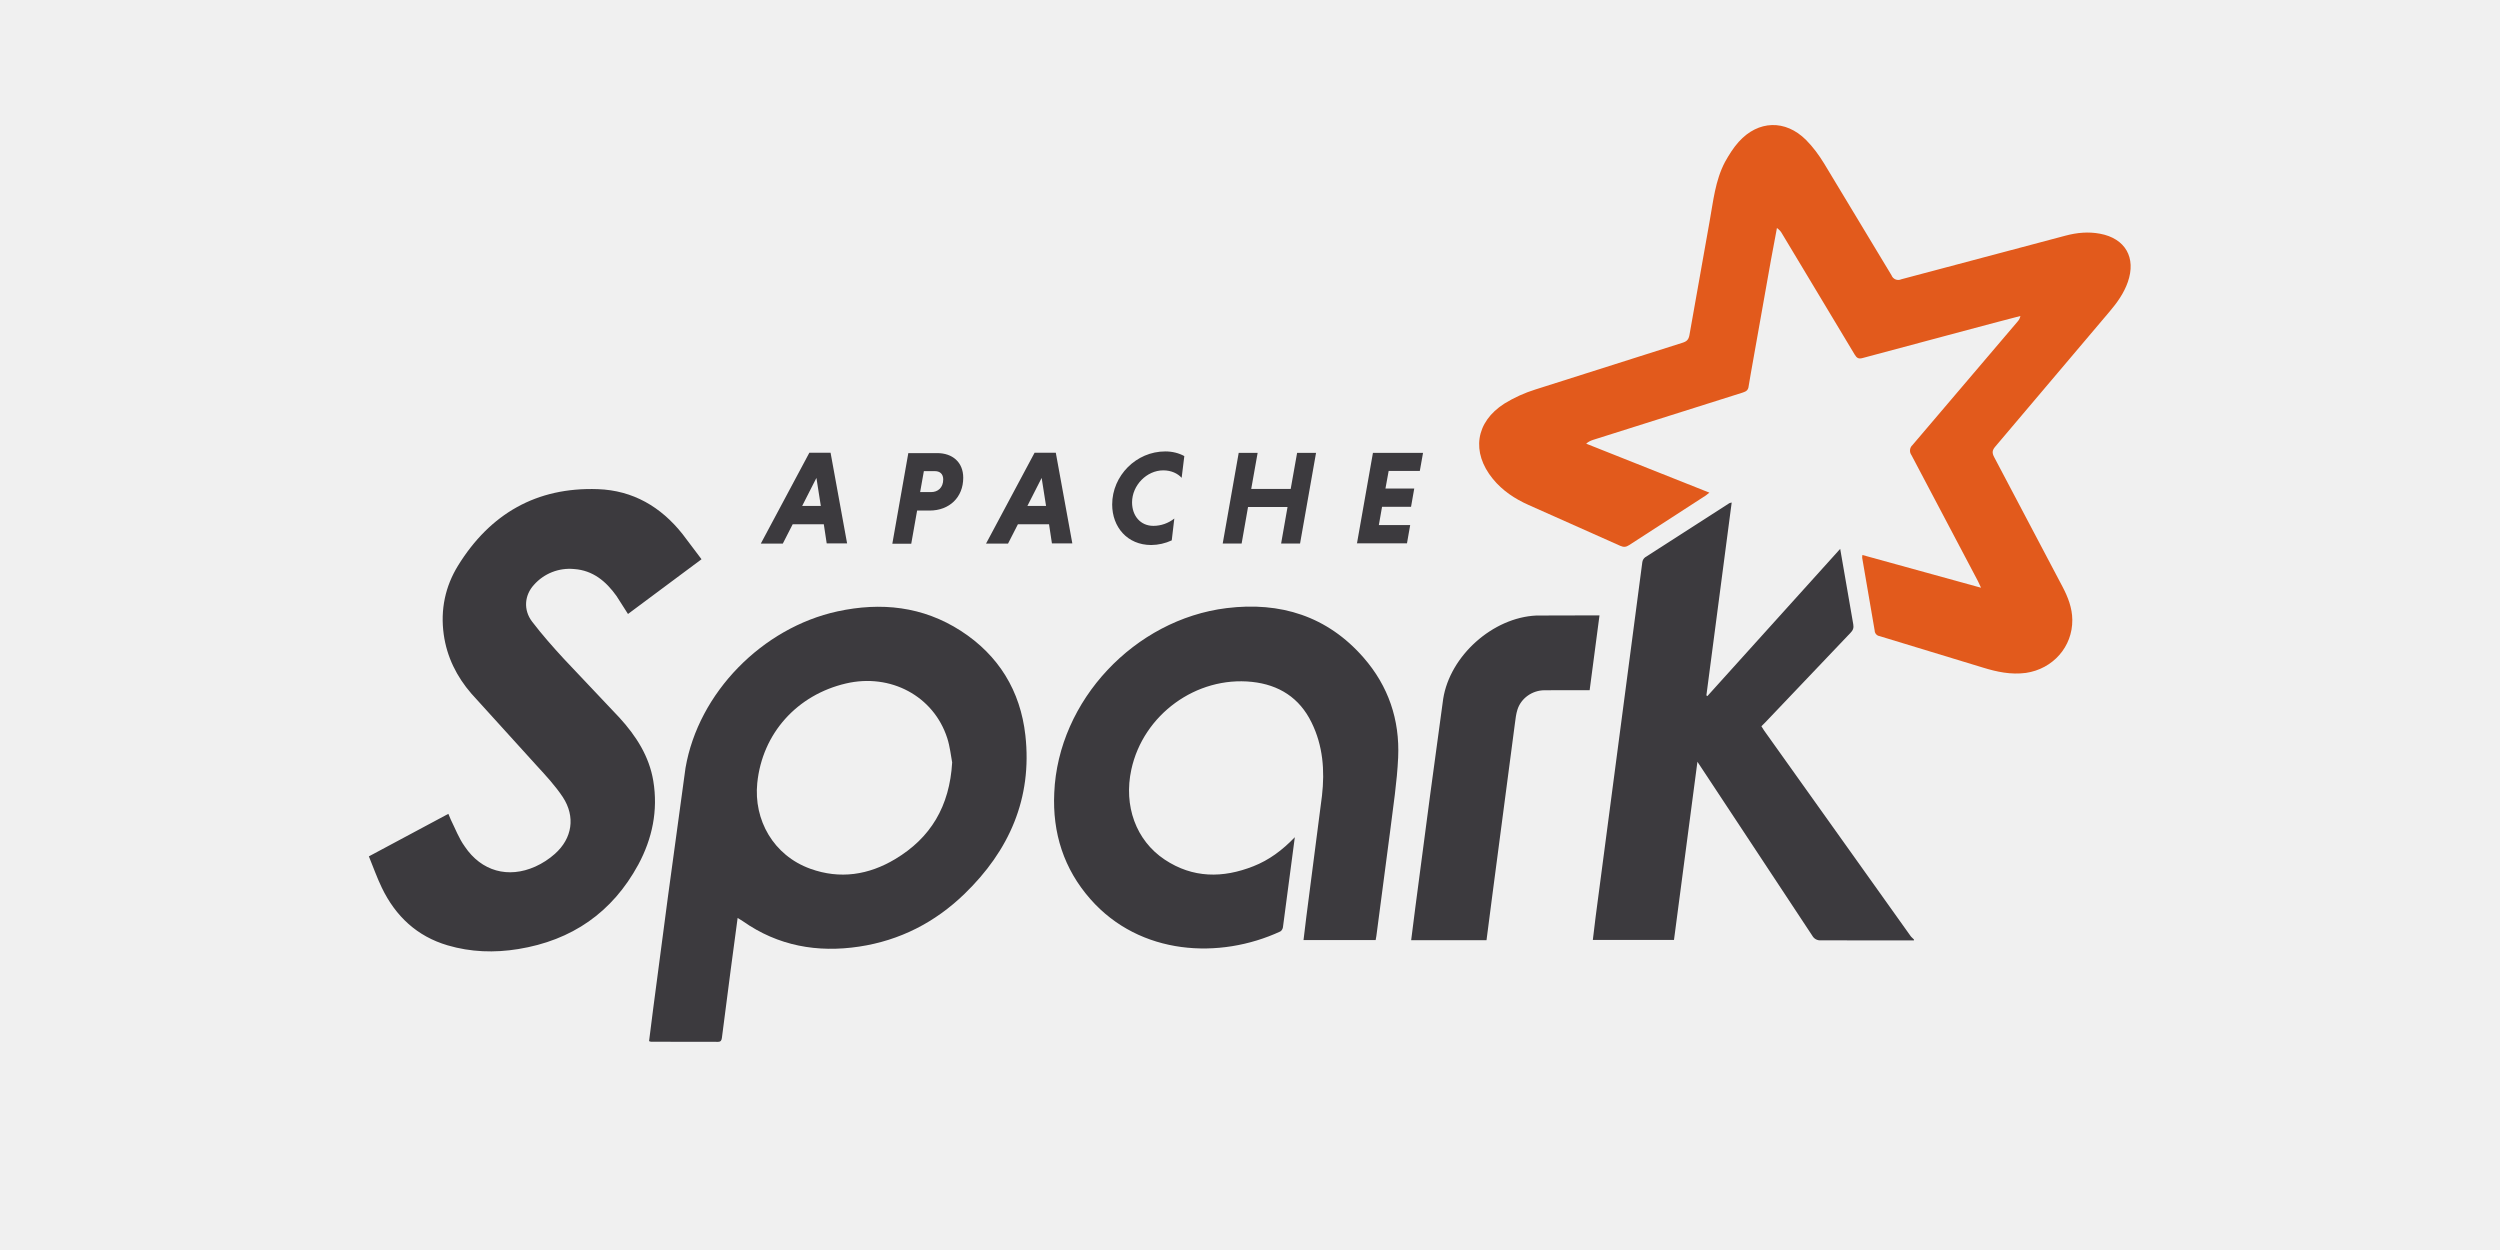
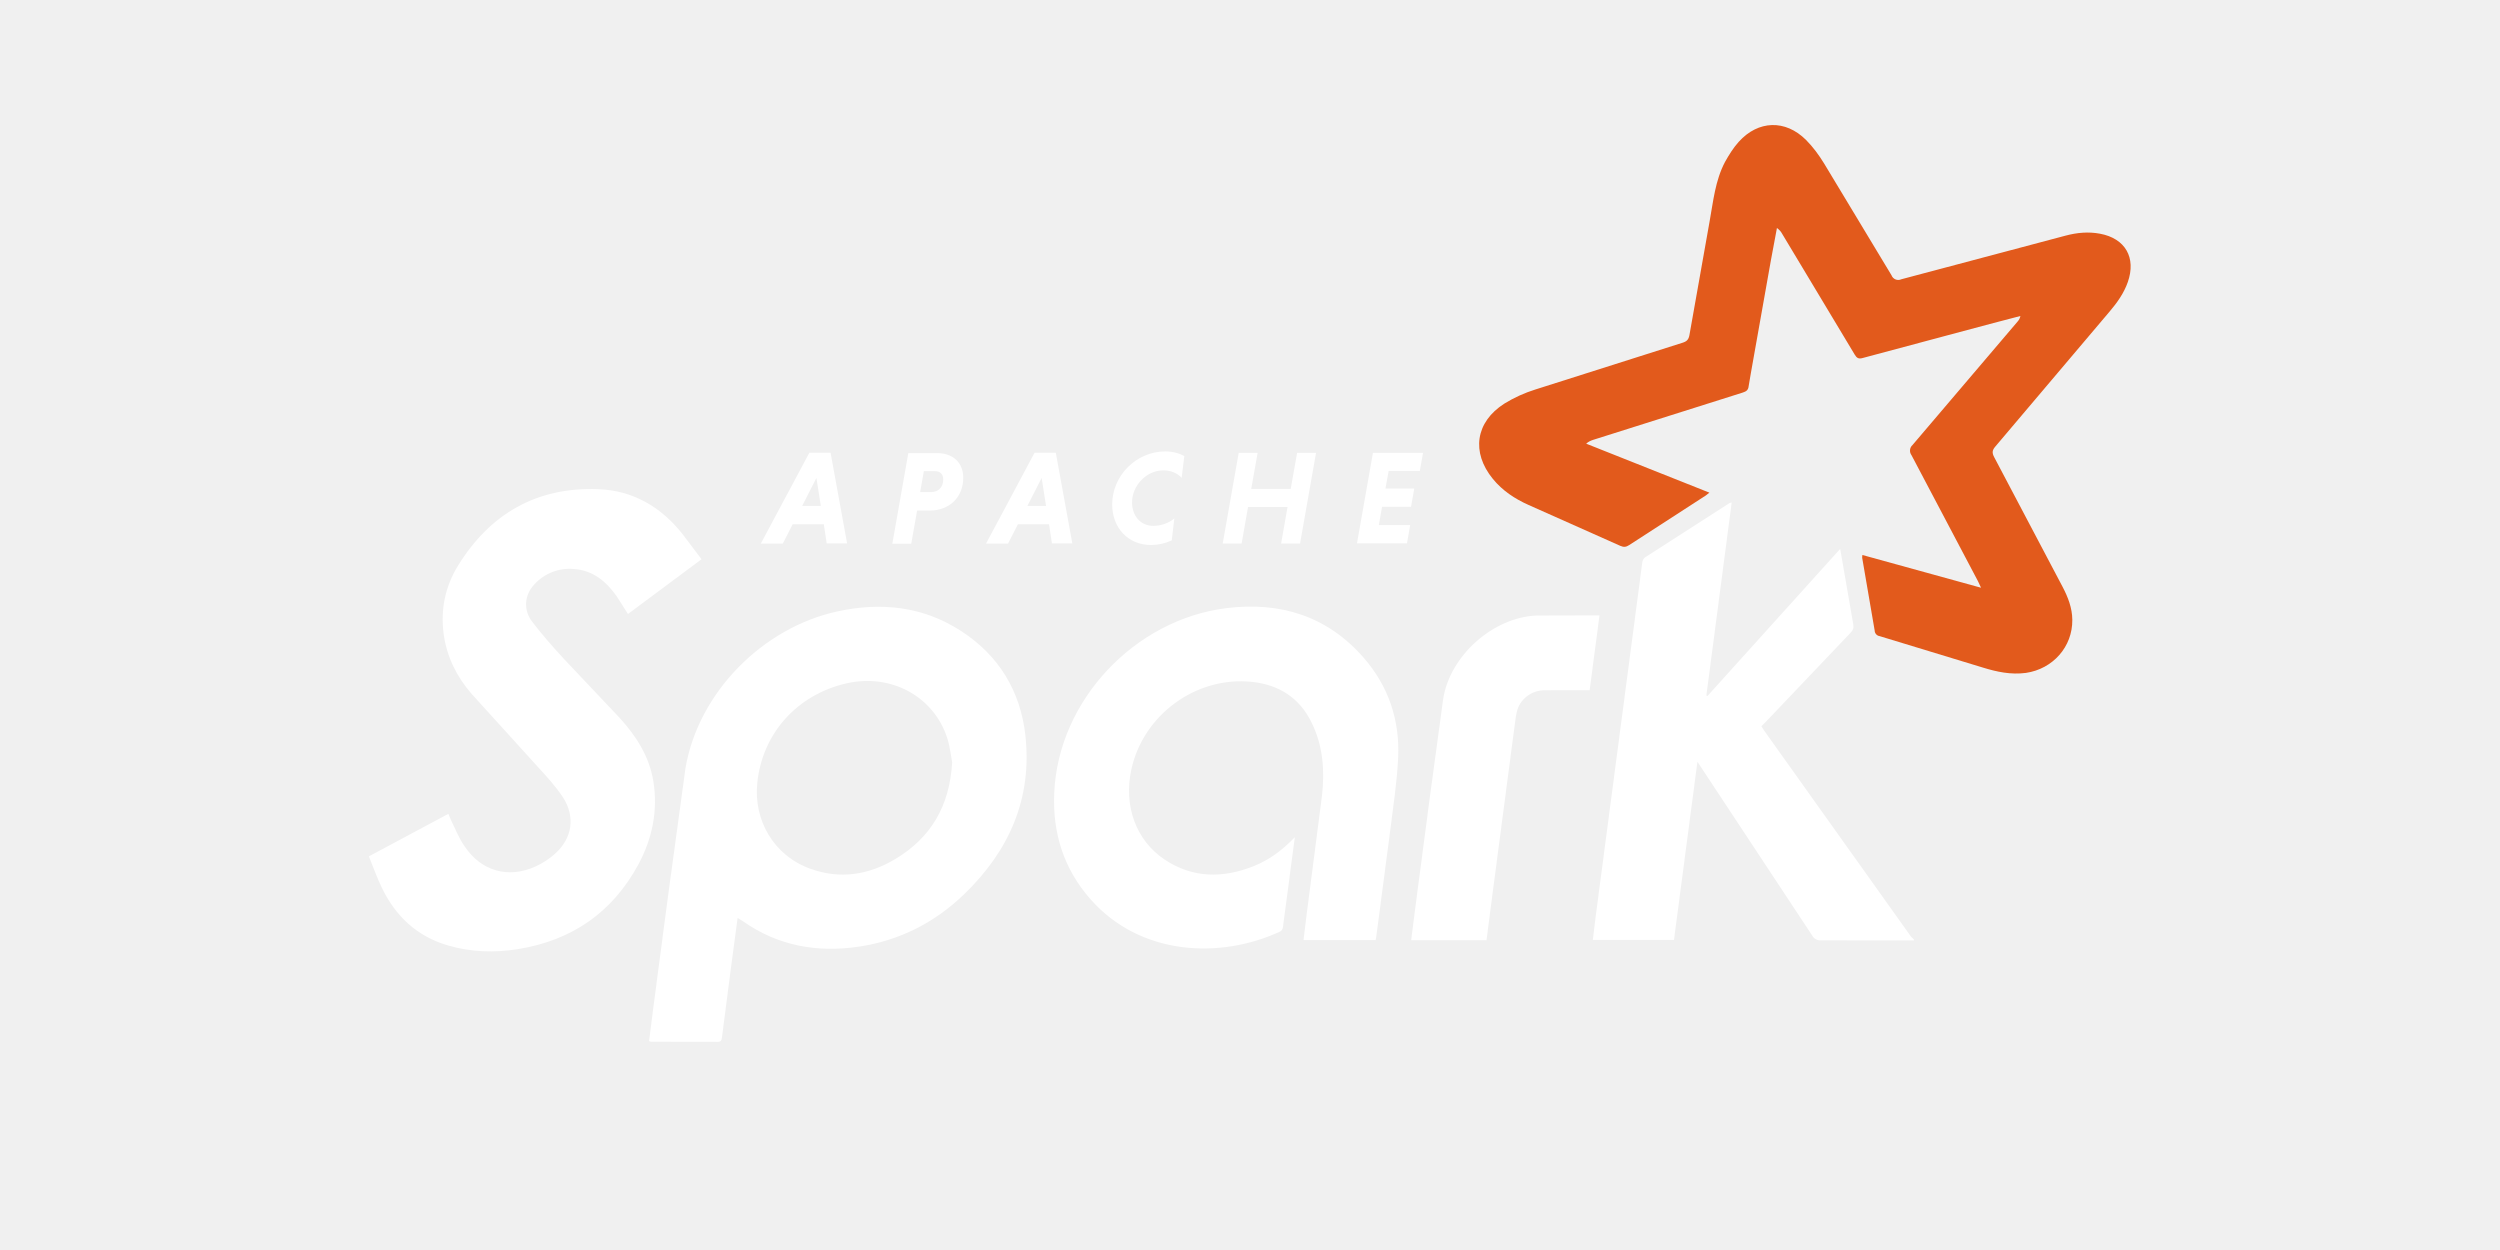
<svg xmlns="http://www.w3.org/2000/svg" xmlns:xlink="http://www.w3.org/1999/xlink" viewBox="-7.872 -3.87 124.764 62.137" height="60" width="120">
  <g fill-rule="evenodd">
    <path d="M90.988 25.327l-.152-.322-3.313-6.28a.38.38 0 0 1 .055-.514l5.24-6.157a.57.57 0 0 0 .14-.277l-1.53.4-6.352 1.7c-.197.053-.287-.005-.385-.168L81.07 7.68a.82.82 0 0 0-.263-.293l-.3 1.605-1.007 5.67-.104.613c-.017.195-.117.267-.293.323l-7.482 2.365c-.1.035-.216.08-.334.186l6.15 2.444-.18.142-3.825 2.476c-.152.1-.273.113-.444.036l-4.578-2.04c-.685-.306-1.3-.712-1.78-1.3-1.085-1.327-.87-2.836.575-3.758a6.82 6.82 0 0 1 1.545-.703l7.35-2.335c.205-.064.3-.156.34-.38l1.006-5.67c.182-1 .28-2.046.77-2.972.2-.356.415-.704.684-1.003.973-1.08 2.332-1.122 3.36-.093.347.347.646.757.904 1.178l3.36 5.573a.36.36 0 0 0 .492.2l8.2-2.178c.565-.15 1.136-.204 1.715-.095 1.262.236 1.813 1.197 1.386 2.415-.194.555-.53 1.024-.906 1.467L91.7 18.3c-.157.183-.16.316-.052.52l3.414 6.473c.272.517.48 1.053.486 1.646.014 1.35-.973 2.453-2.314 2.65-.75.1-1.45-.05-2.152-.267l-5.15-1.568a.29.29 0 0 1-.248-.282l-.622-3.624c-.006-.033.004-.07.01-.143l5.915 1.632" fill="#e25a1c" />
-     <g fill="#3c3a3e">
+     <g fill="#ffffff">
      <path d="M87.645 42.94l-4.64-.004a.45.45 0 0 1-.434-.233l-5.732-8.68-1.17 8.894h-4.05l.14-1.156 2.33-17.7a.37.37 0 0 1 .14-.24l4.2-2.7c.02-.013.05-.015.12-.035l-1.263 9.626.05.034 6.628-7.347.652 3.764c.034.184-.015.3-.138.427l-4.246 4.462-.2.2.13.206 7.32 10.27c.044.062.108.1.163.166v.054m-48-8.898c-.062-.316-.106-.78-.246-1.212-.678-2.092-2.825-3.24-5.047-2.723-2.438.567-4.18 2.484-4.432 4.97-.187 1.84.804 3.613 2.647 4.278 1.484.536 2.913.312 4.24-.484 1.76-1.055 2.713-2.622 2.84-4.83zM28.94 41.817l-.347 2.598-.438 3.386c-.017.132-.057.2-.198.2l-3.337-.005c-.025 0-.05-.014-.1-.03l.203-1.6.74-5.615.875-6.416c.646-3.765 3.84-7 7.588-7.817 2.173-.47 4.252-.252 6.15.97 1.892 1.22 2.977 3 3.224 5.215.35 3.147-.808 5.76-3.044 7.92-1.467 1.42-3.224 2.32-5.25 2.625-2.087.315-4.05-.033-5.8-1.264-.065-.045-.134-.084-.245-.154" />
      <path d="M27.126 23.926l-3.658 2.723-.573-.898c-.524-.732-1.175-1.28-2.12-1.346a2.37 2.37 0 0 0-1.996.785c-.48.52-.542 1.257-.094 1.843.493.645 1.033 1.258 1.584 1.855l2.776 2.938c.826.906 1.484 1.922 1.687 3.16.242 1.472-.052 2.874-.748 4.168-1.3 2.394-3.318 3.784-5.997 4.218-1.183.192-2.363.154-3.518-.186-1.532-.45-2.6-1.455-3.284-2.873-.242-.5-.428-1.03-.648-1.568l3.967-2.123.12.288c.225.45.4.93.7 1.346.828 1.23 2.166 1.606 3.523.997a3.86 3.86 0 0 0 .97-.63c.874-.776 1.038-1.857.4-2.834-.372-.56-.837-1.064-1.3-1.567l-3.265-3.6c-.73-.843-1.224-1.827-1.38-2.956-.17-1.233.075-2.397.717-3.435 1.595-2.58 3.914-3.923 6.98-3.812 1.748.063 3.14.88 4.22 2.24l.947 1.255M56.748 37.78l-.595 4.508c-.01.075-.07.176-.133.206-3.018 1.398-6.993 1.203-9.472-1.612-1.332-1.512-1.9-3.307-1.807-5.304.193-4.623 4.026-8.658 8.6-9.222 2.678-.33 5.026.394 6.84 2.474 1.236 1.417 1.807 3.1 1.723 4.977-.056 1.234-.25 2.462-.403 3.7l-.685 5.214c-.008.062-.02.123-.035.2h-3.6l.143-1.18.778-6.022c.143-1.252.053-2.495-.52-3.655-.6-1.233-1.63-1.885-2.974-2.027-2.78-.294-5.426 1.638-6.02 4.374-.392 1.806.226 3.538 1.664 4.495 1.402.933 2.904.936 4.432.33.775-.306 1.435-.792 2.063-1.447m15.206-11.08l-.493 3.744c-.763 0-1.512-.004-2.26.002-.606.005-1.16.396-1.342.963-.07.222-.098.46-.128.7l-1.134 8.625-.283 2.186h-3.76l.206-1.622.736-5.588.656-4.833c.338-2.153 2.48-4.064 4.652-4.16l3.148-.008" />
    </g>
  </g>
-   <g fill="#3c3a3e">
+   <g fill="#ffffff">
    <use xlink:href="#A" />
    <path d="M38.786 19.52h-.552l-.186 1.045h.552c.333 0 .6-.22.6-.632 0-.273-.167-.413-.413-.413zm-1.337-.9h1.45c.76 0 1.3.452 1.3 1.23 0 .978-.692 1.637-1.677 1.637h-.625l-.293 1.657h-.944l.798-4.525" />
    <use xlink:href="#A" x="11.24" />
    <path d="M50.607 22.974a2.48 2.48 0 0 1-1.025.233c-1.197 0-1.95-.9-1.95-2.023 0-1.437 1.2-2.648 2.65-2.648.36 0 .685.086.95.233l-.133 1.085c-.2-.22-.52-.373-.918-.373-.825 0-1.557.746-1.557 1.6 0 .66.412 1.17 1.065 1.17a1.69 1.69 0 0 0 1.044-.366l-.127 1.078m5.776-1.653h-1.97l-.32 1.823h-.944l.798-4.525h.945l-.32 1.8h1.97l.32-1.8h.945l-.798 4.525h-.945l.32-1.823m3.464 1.824l.798-4.525h2.5l-.16.9H61.43l-.16.878h1.437l-.16.912H61.1l-.16.912h1.564l-.16.912h-2.508" />
  </g>
  <defs>
    <path id="A" d="M32.16 21.258h.932l-.22-1.4zm1.078.912h-1.55l-.493.965h-1.098L32.52 18.6h1.058l.825 4.525h-1.018l-.146-.965" />
  </defs>
</svg>
